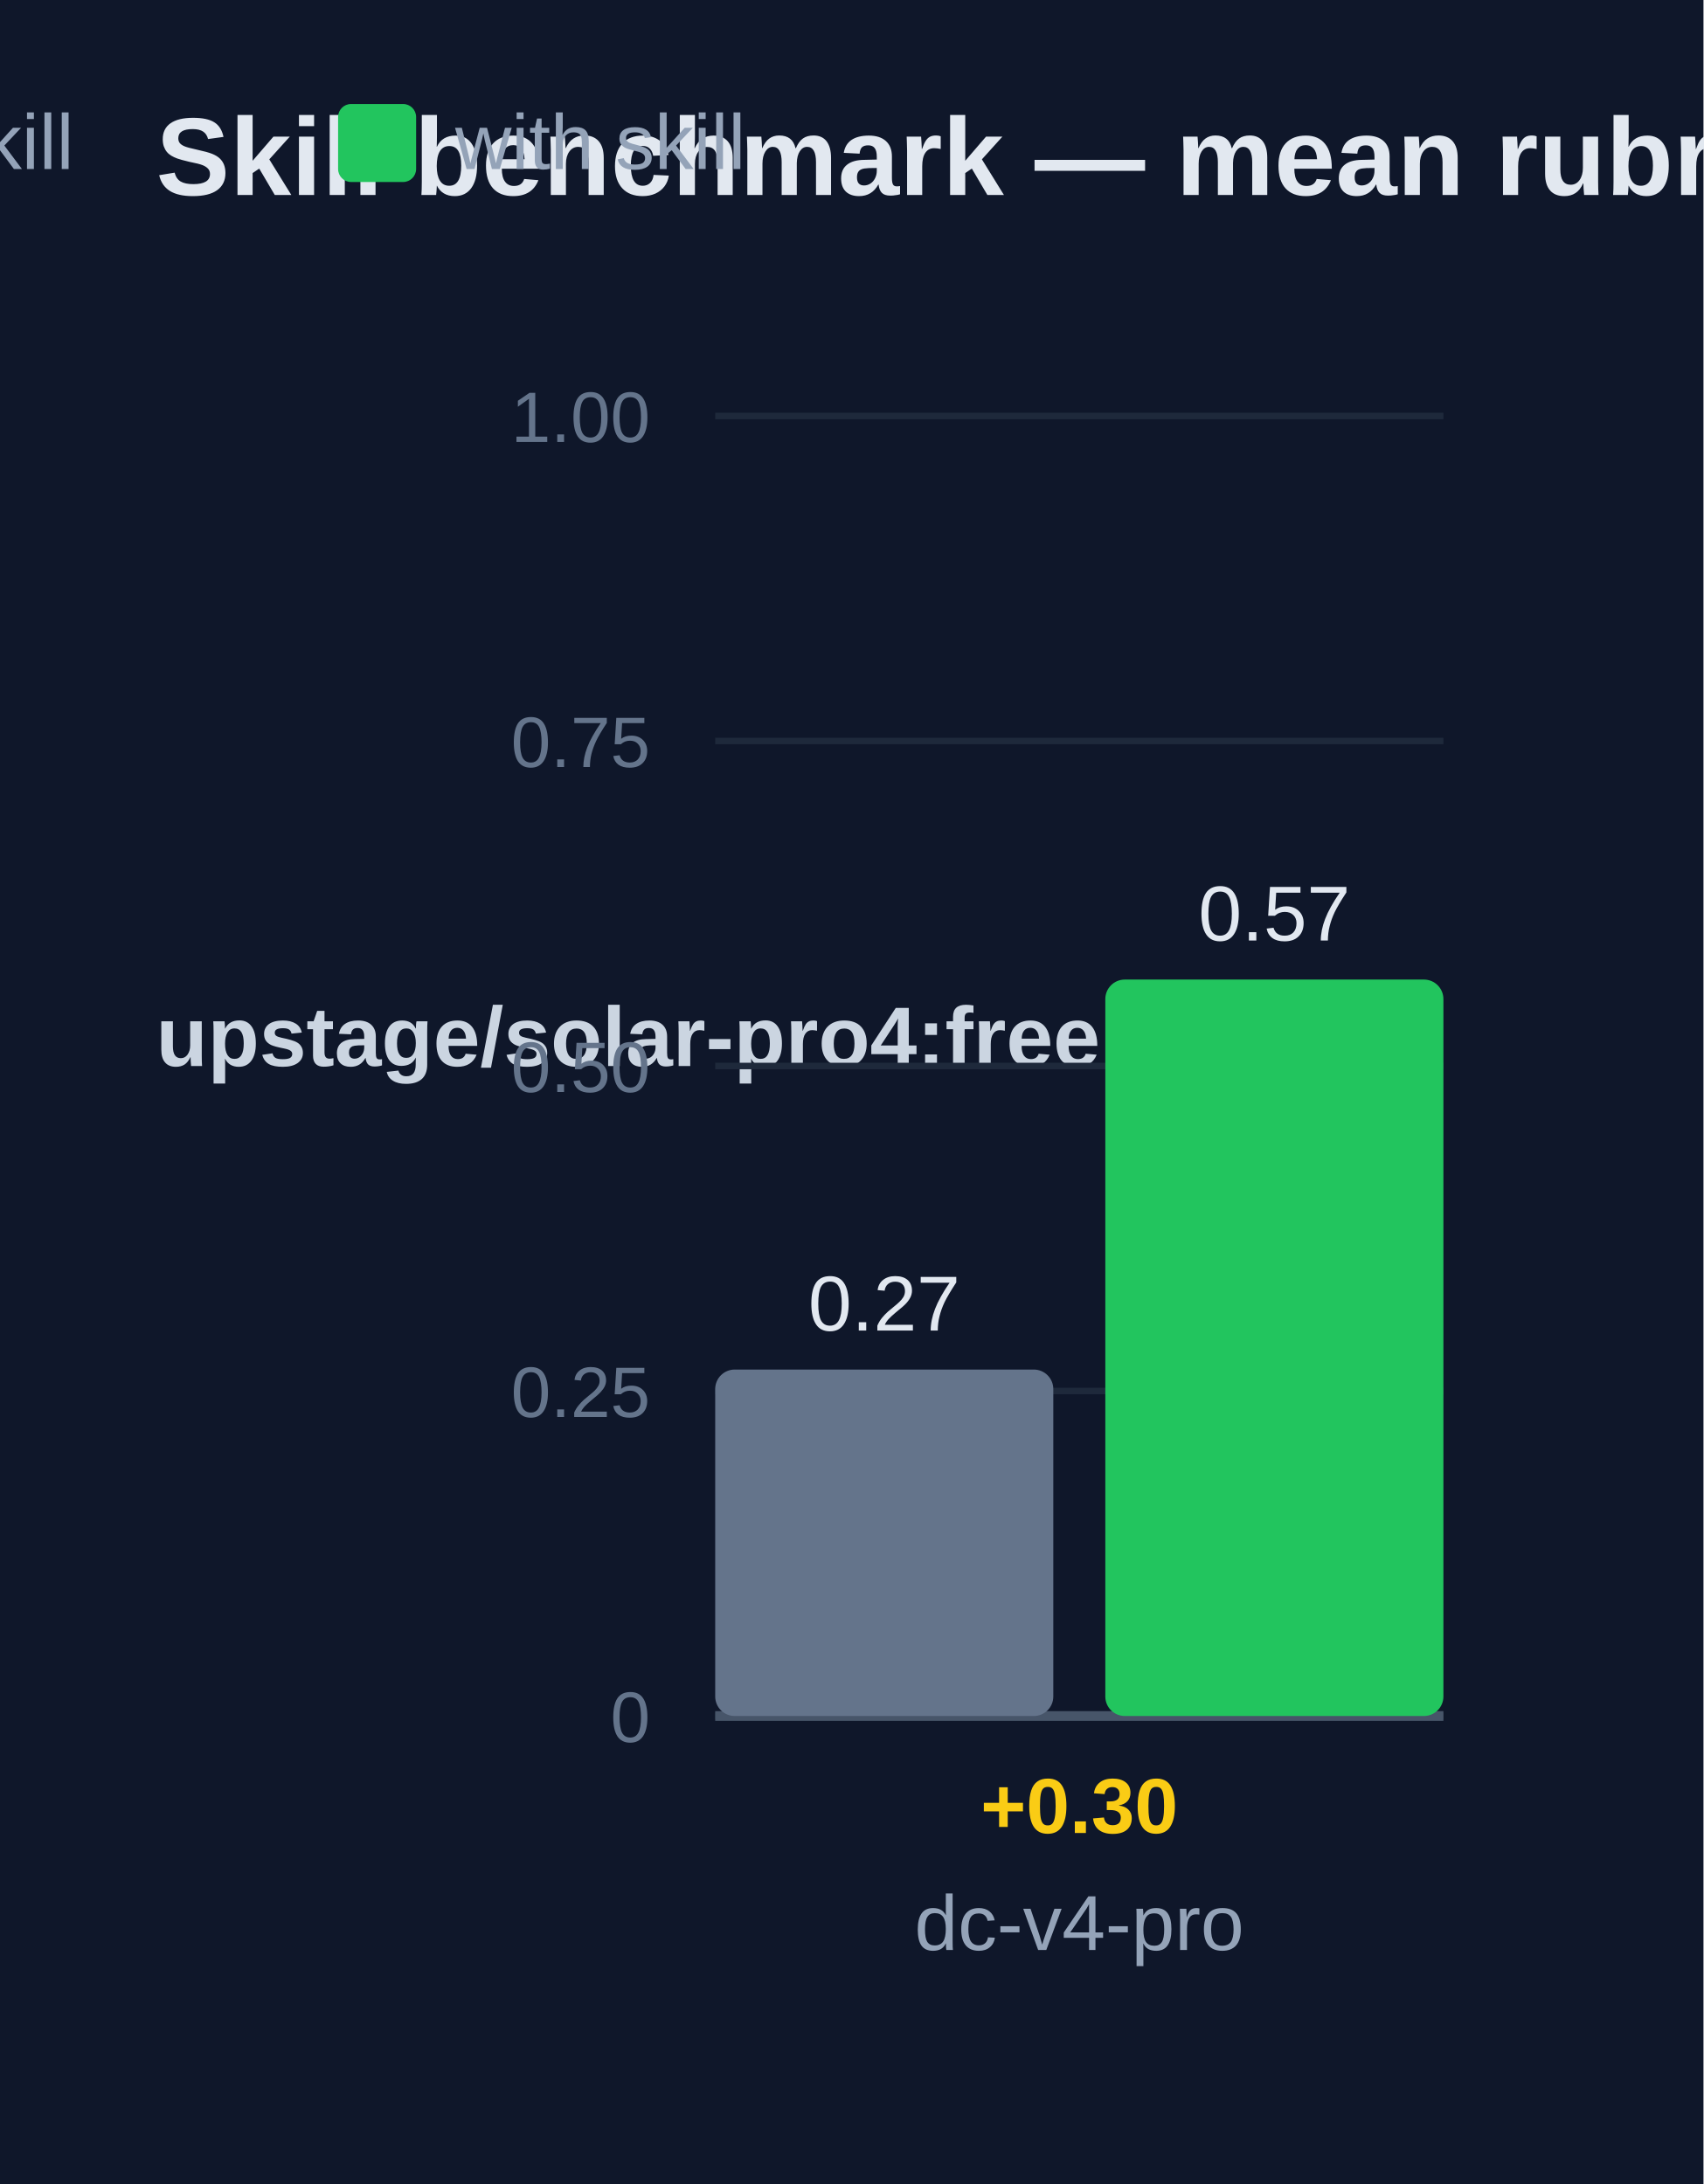
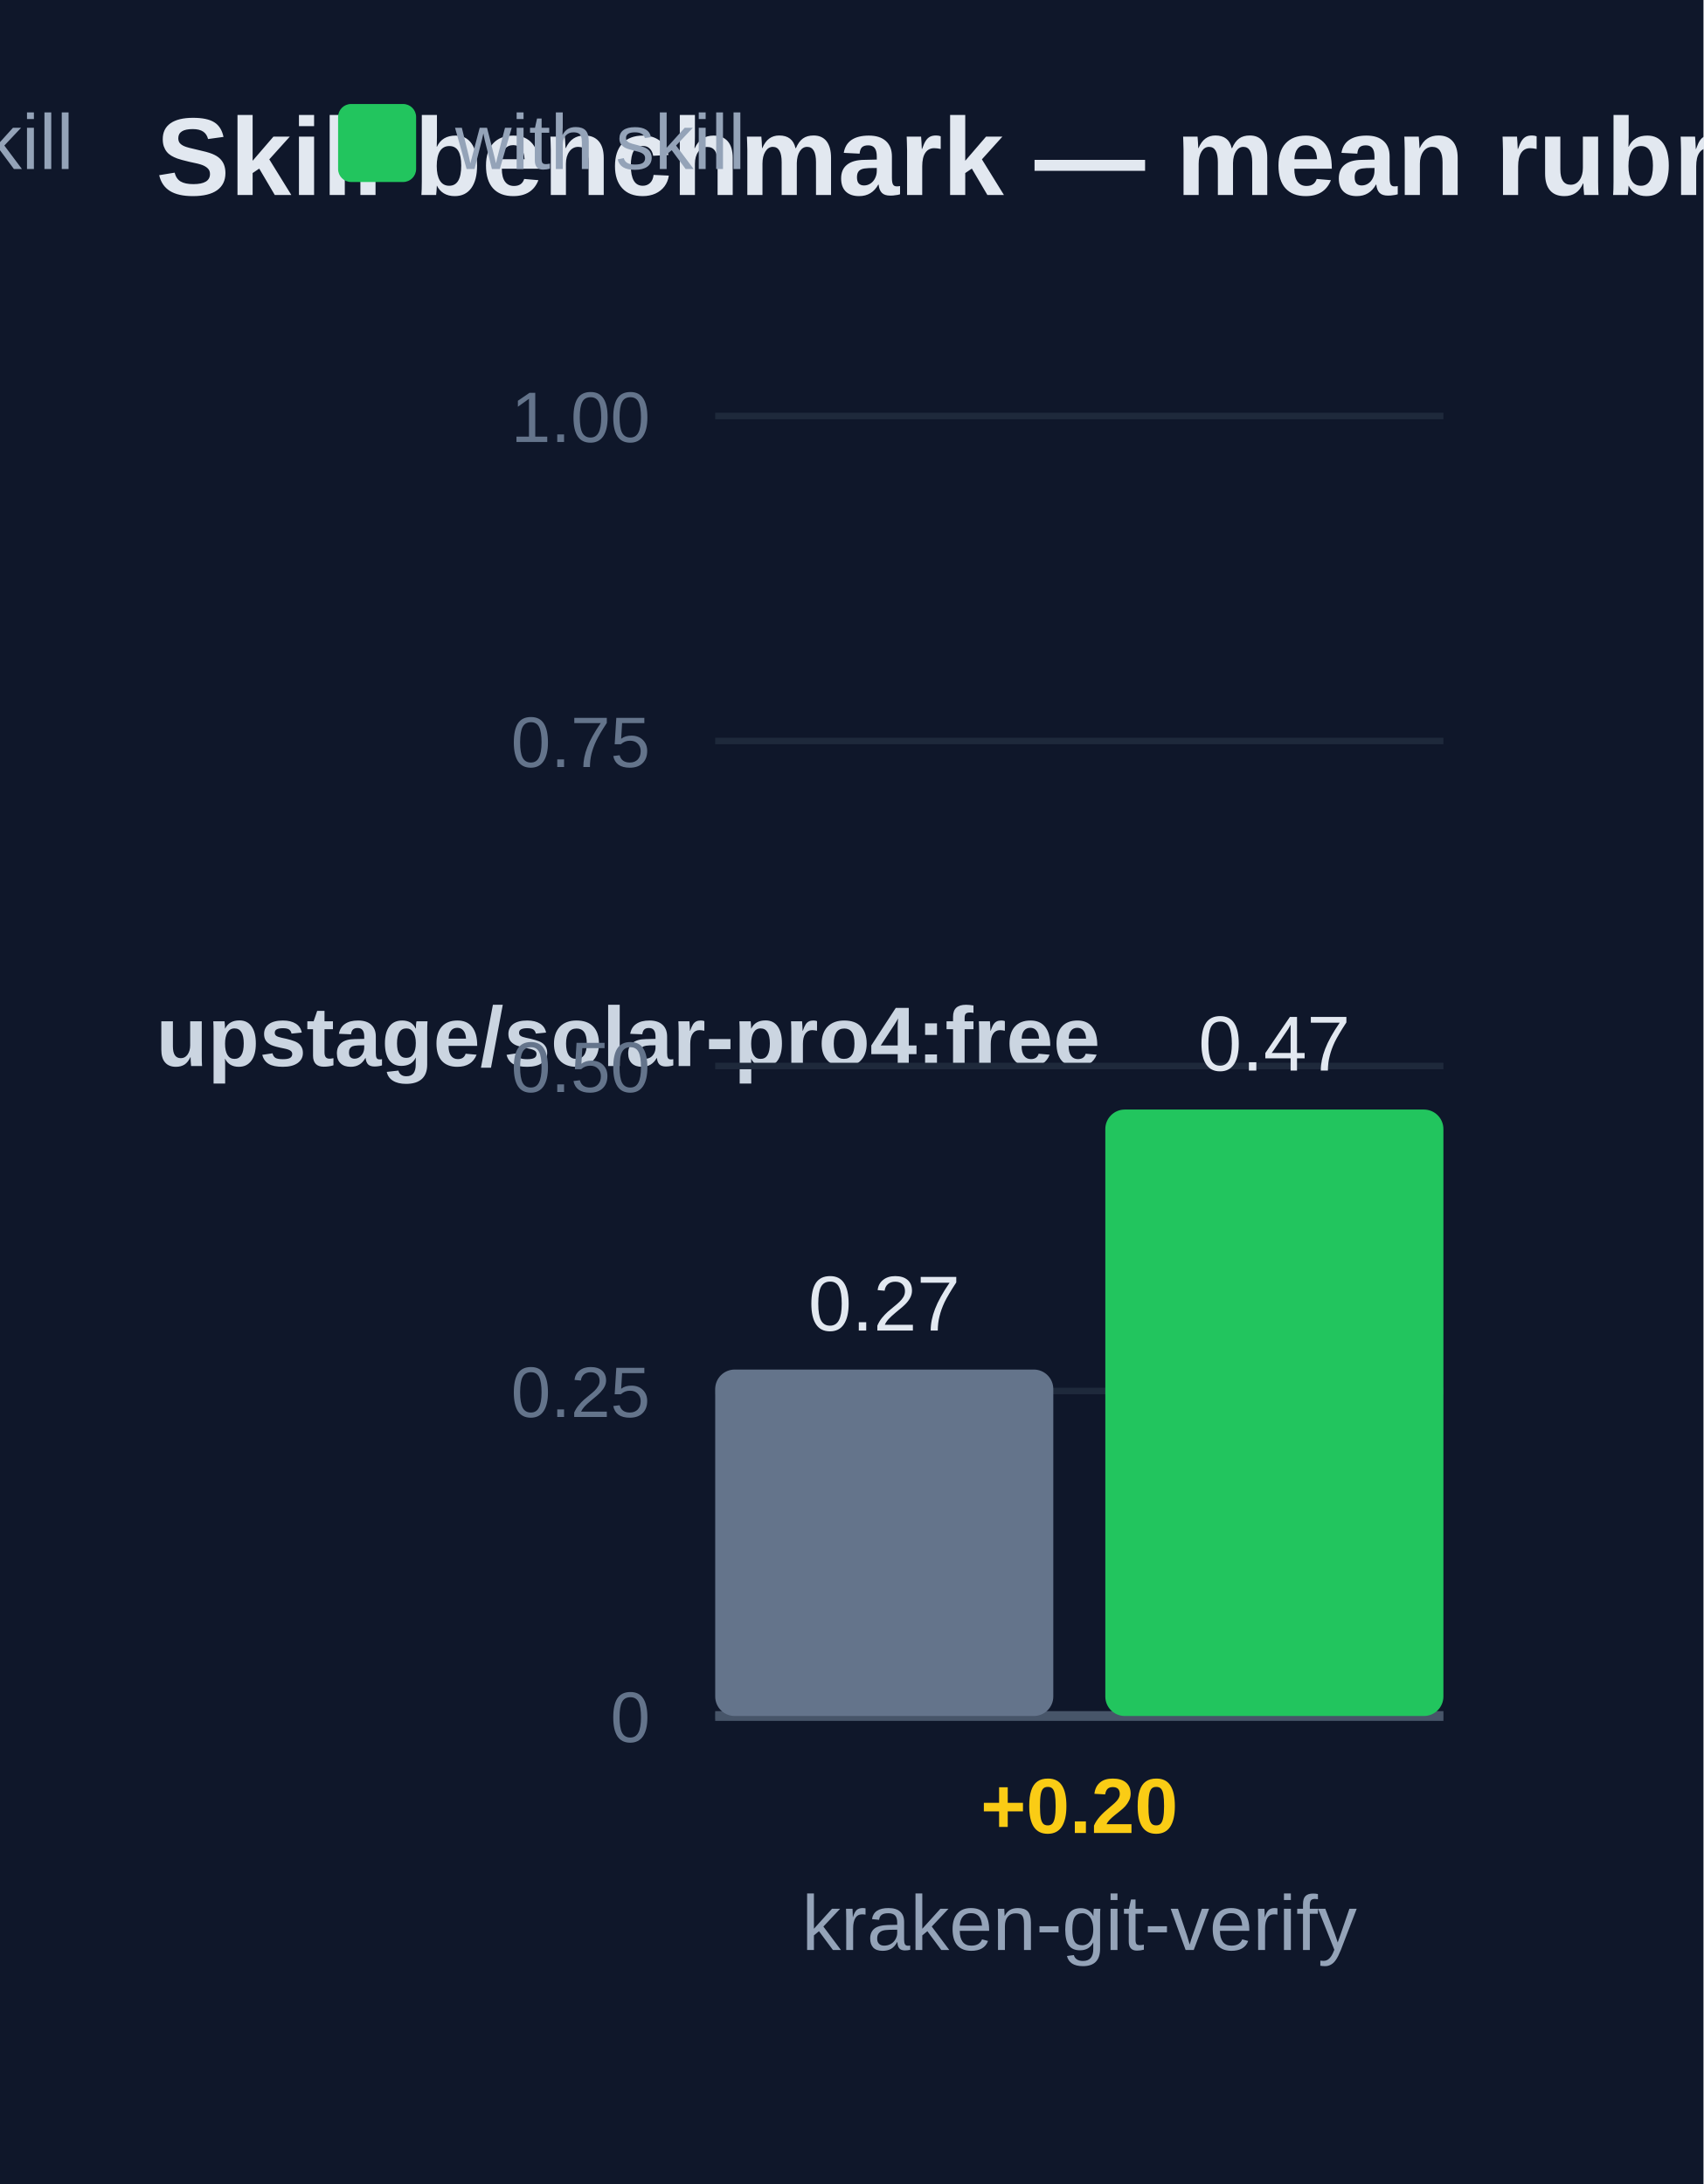
<svg xmlns="http://www.w3.org/2000/svg" width="262" height="336" font-family="Segoe UI, Arial, sans-serif">
  <rect width="100%" height="100%" fill="#0f172a" />
  <text x="24" y="30" fill="#e2e8f0" font-size="17" font-weight="bold">Skill benchmark — mean rubric score (n=3 reps)</text>
  <rect x="-68" y="16" width="12" height="12" rx="2" fill="#64748b" />
  <text x="-50" y="26" fill="#94a3b8" font-size="12">without skill</text>
  <rect x="52" y="16" width="12" height="12" rx="2" fill="#22c55e" />
  <text x="70" y="26" fill="#94a3b8" font-size="12">with skill</text>
  <text x="24" y="164" fill="#cbd5e1" font-size="13" font-weight="600">upstage/solar-pro4:free</text>
  <line x1="110" y1="264.0" x2="222" y2="264.0" stroke="#1e293b" stroke-width="1" />
  <text x="100" y="268.0" fill="#64748b" font-size="11" text-anchor="end">0</text>
  <line x1="110" y1="214.0" x2="222" y2="214.0" stroke="#1e293b" stroke-width="1" />
  <text x="100" y="218.0" fill="#64748b" font-size="11" text-anchor="end">0.25</text>
  <line x1="110" y1="164.0" x2="222" y2="164.0" stroke="#1e293b" stroke-width="1" />
  <text x="100" y="168.0" fill="#64748b" font-size="11" text-anchor="end">0.50</text>
  <line x1="110" y1="114.0" x2="222" y2="114.0" stroke="#1e293b" stroke-width="1" />
  <text x="100" y="118.0" fill="#64748b" font-size="11" text-anchor="end">0.75</text>
  <line x1="110" y1="64.0" x2="222" y2="64.0" stroke="#1e293b" stroke-width="1" />
  <text x="100" y="68.0" fill="#64748b" font-size="11" text-anchor="end">1.00</text>
  <line x1="110" y1="264" x2="222" y2="264" stroke="#475569" stroke-width="1.5" />
  <rect x="110" y="210.7" width="52" height="53.3" rx="3" fill="#64748b" />
  <text x="136.0" y="204.7" fill="#e2e8f0" font-size="12" text-anchor="middle">0.27</text>
-   <rect x="170" y="150.7" width="52" height="113.3" rx="3" fill="#22c55e" />
-   <text x="196.0" y="144.7" fill="#e2e8f0" font-size="12" text-anchor="middle">0.57</text>
-   <text x="166.0" y="282" fill="#facc15" font-size="12" font-weight="600" text-anchor="middle">+0.30</text>
-   <text x="166.0" y="300" fill="#94a3b8" font-size="12" text-anchor="middle">dc-v4-pro</text>
+   <rect x="170" y="170.7" width="52" height="93.3" rx="3" fill="#22c55e" />
+   <text x="196.0" y="164.7" fill="#e2e8f0" font-size="12" text-anchor="middle">0.47</text>
+   <text x="166.0" y="282" fill="#facc15" font-size="12" font-weight="600" text-anchor="middle">+0.20</text>
+   <text x="166.0" y="300" fill="#94a3b8" font-size="12" text-anchor="middle">kraken-git-verify</text>
</svg>
